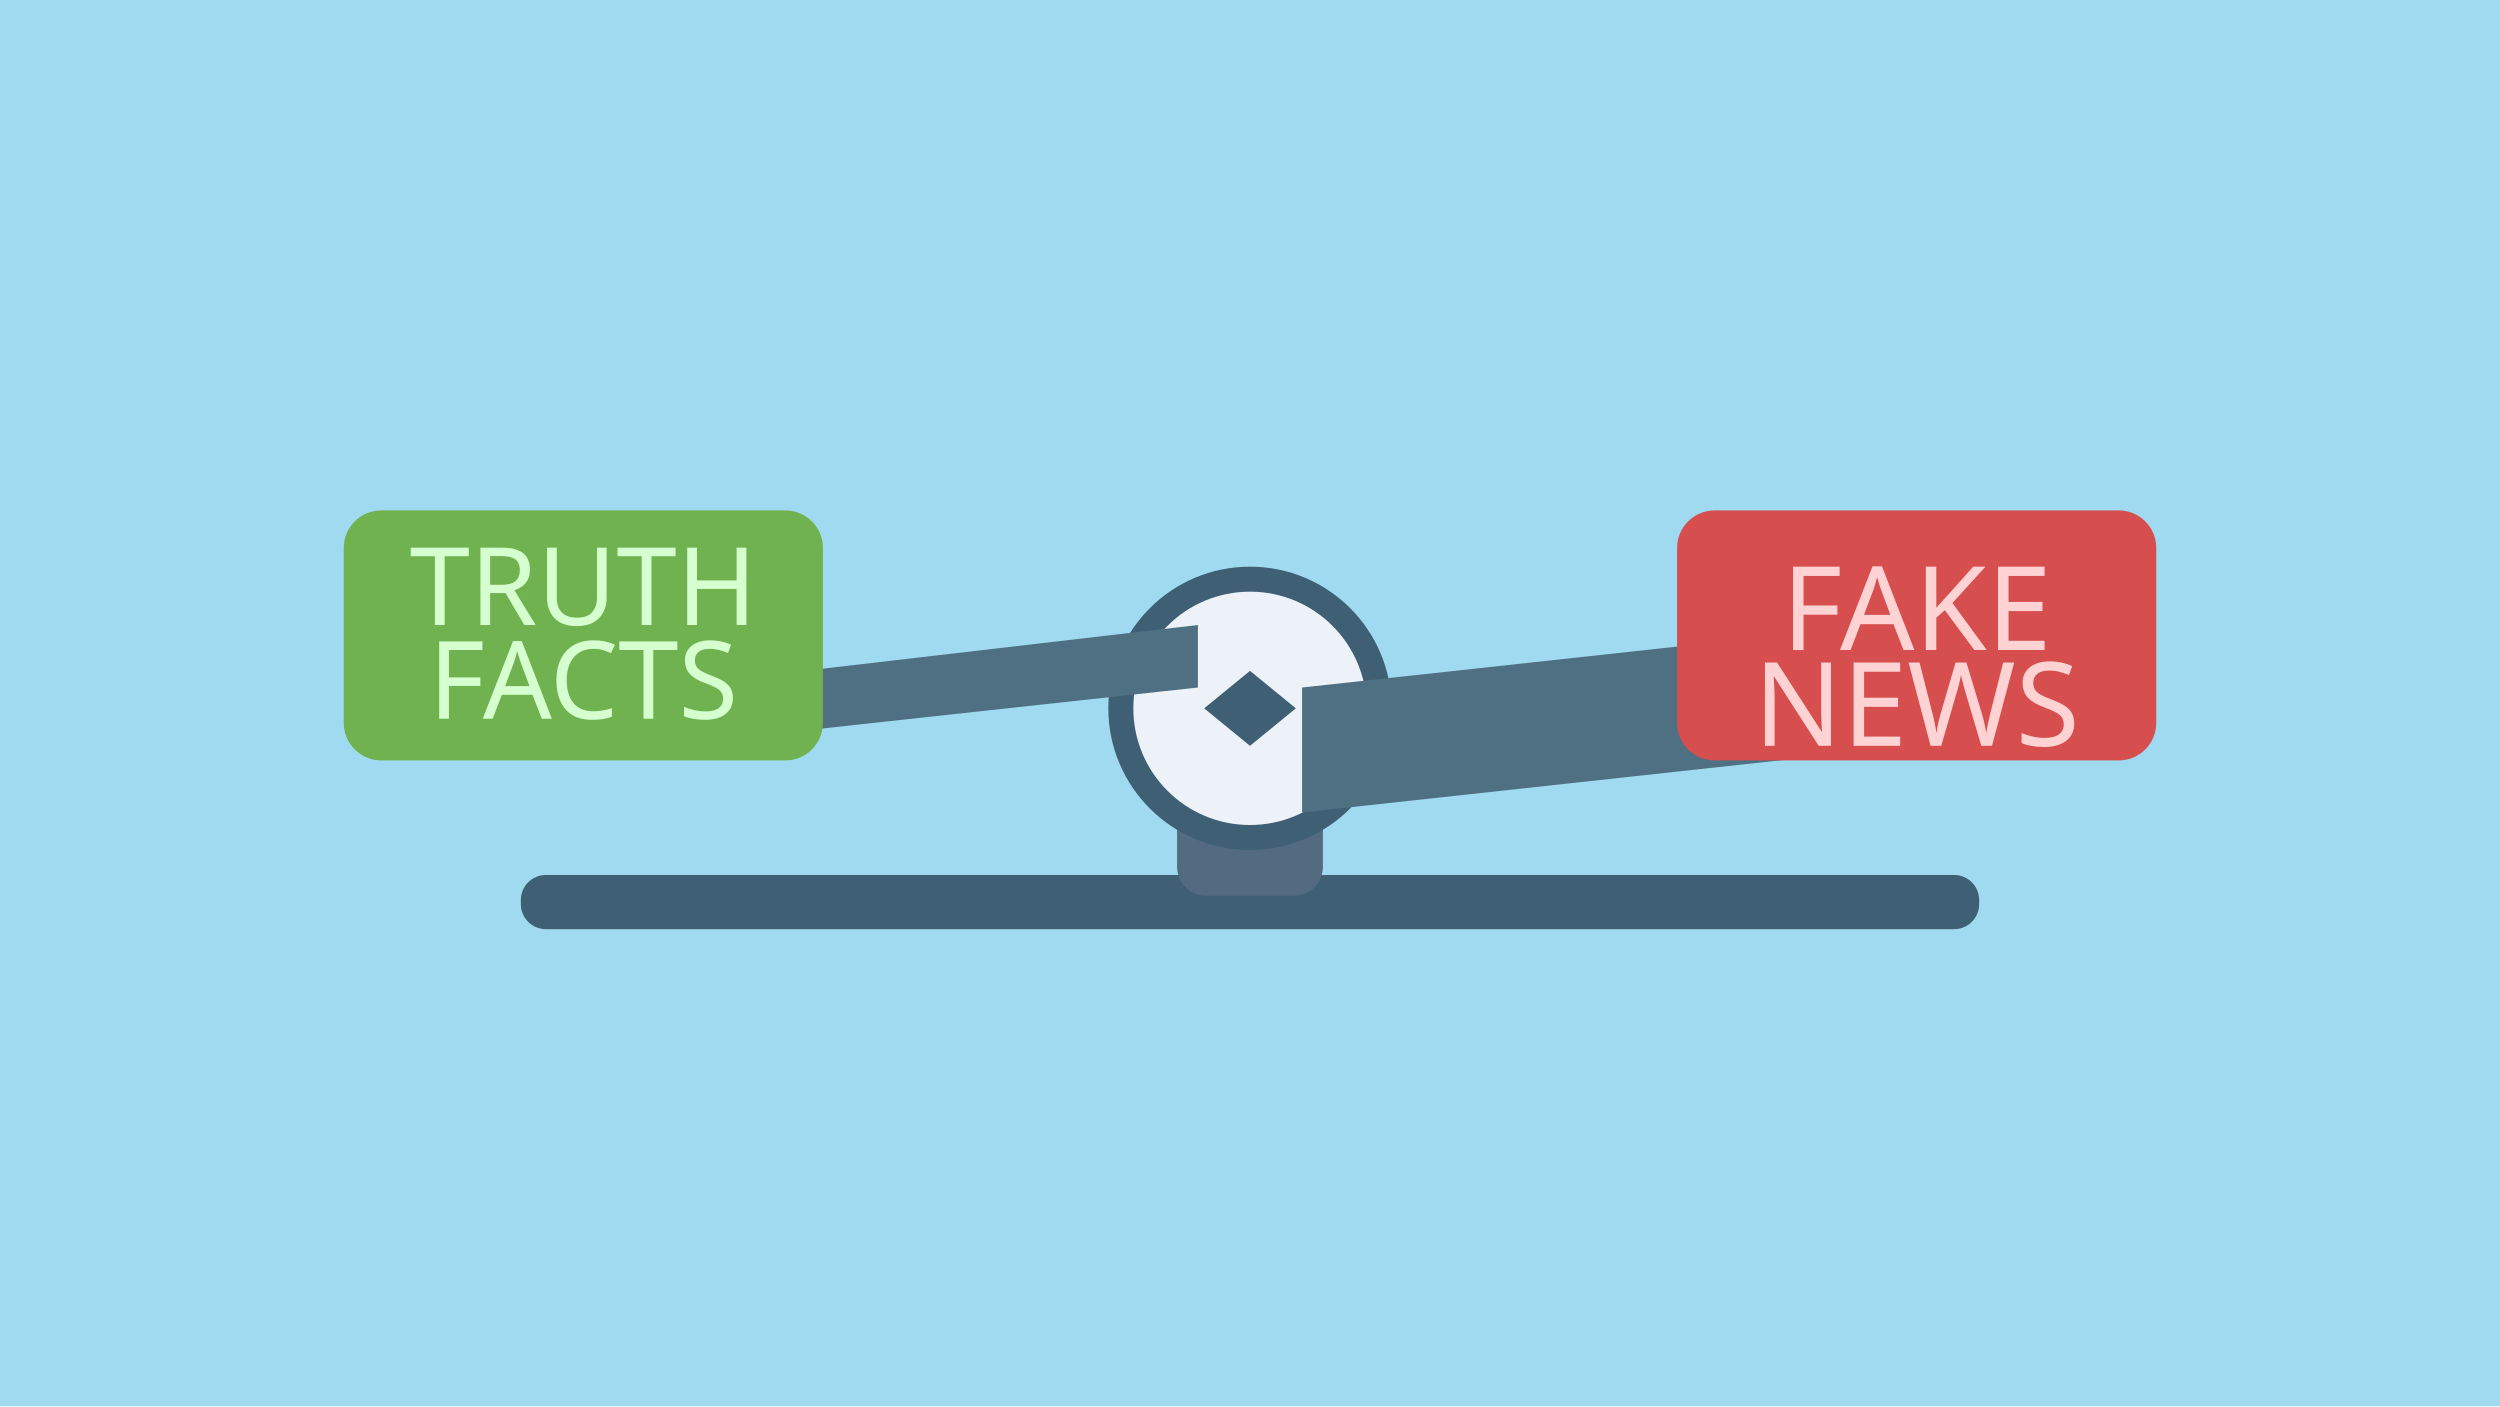
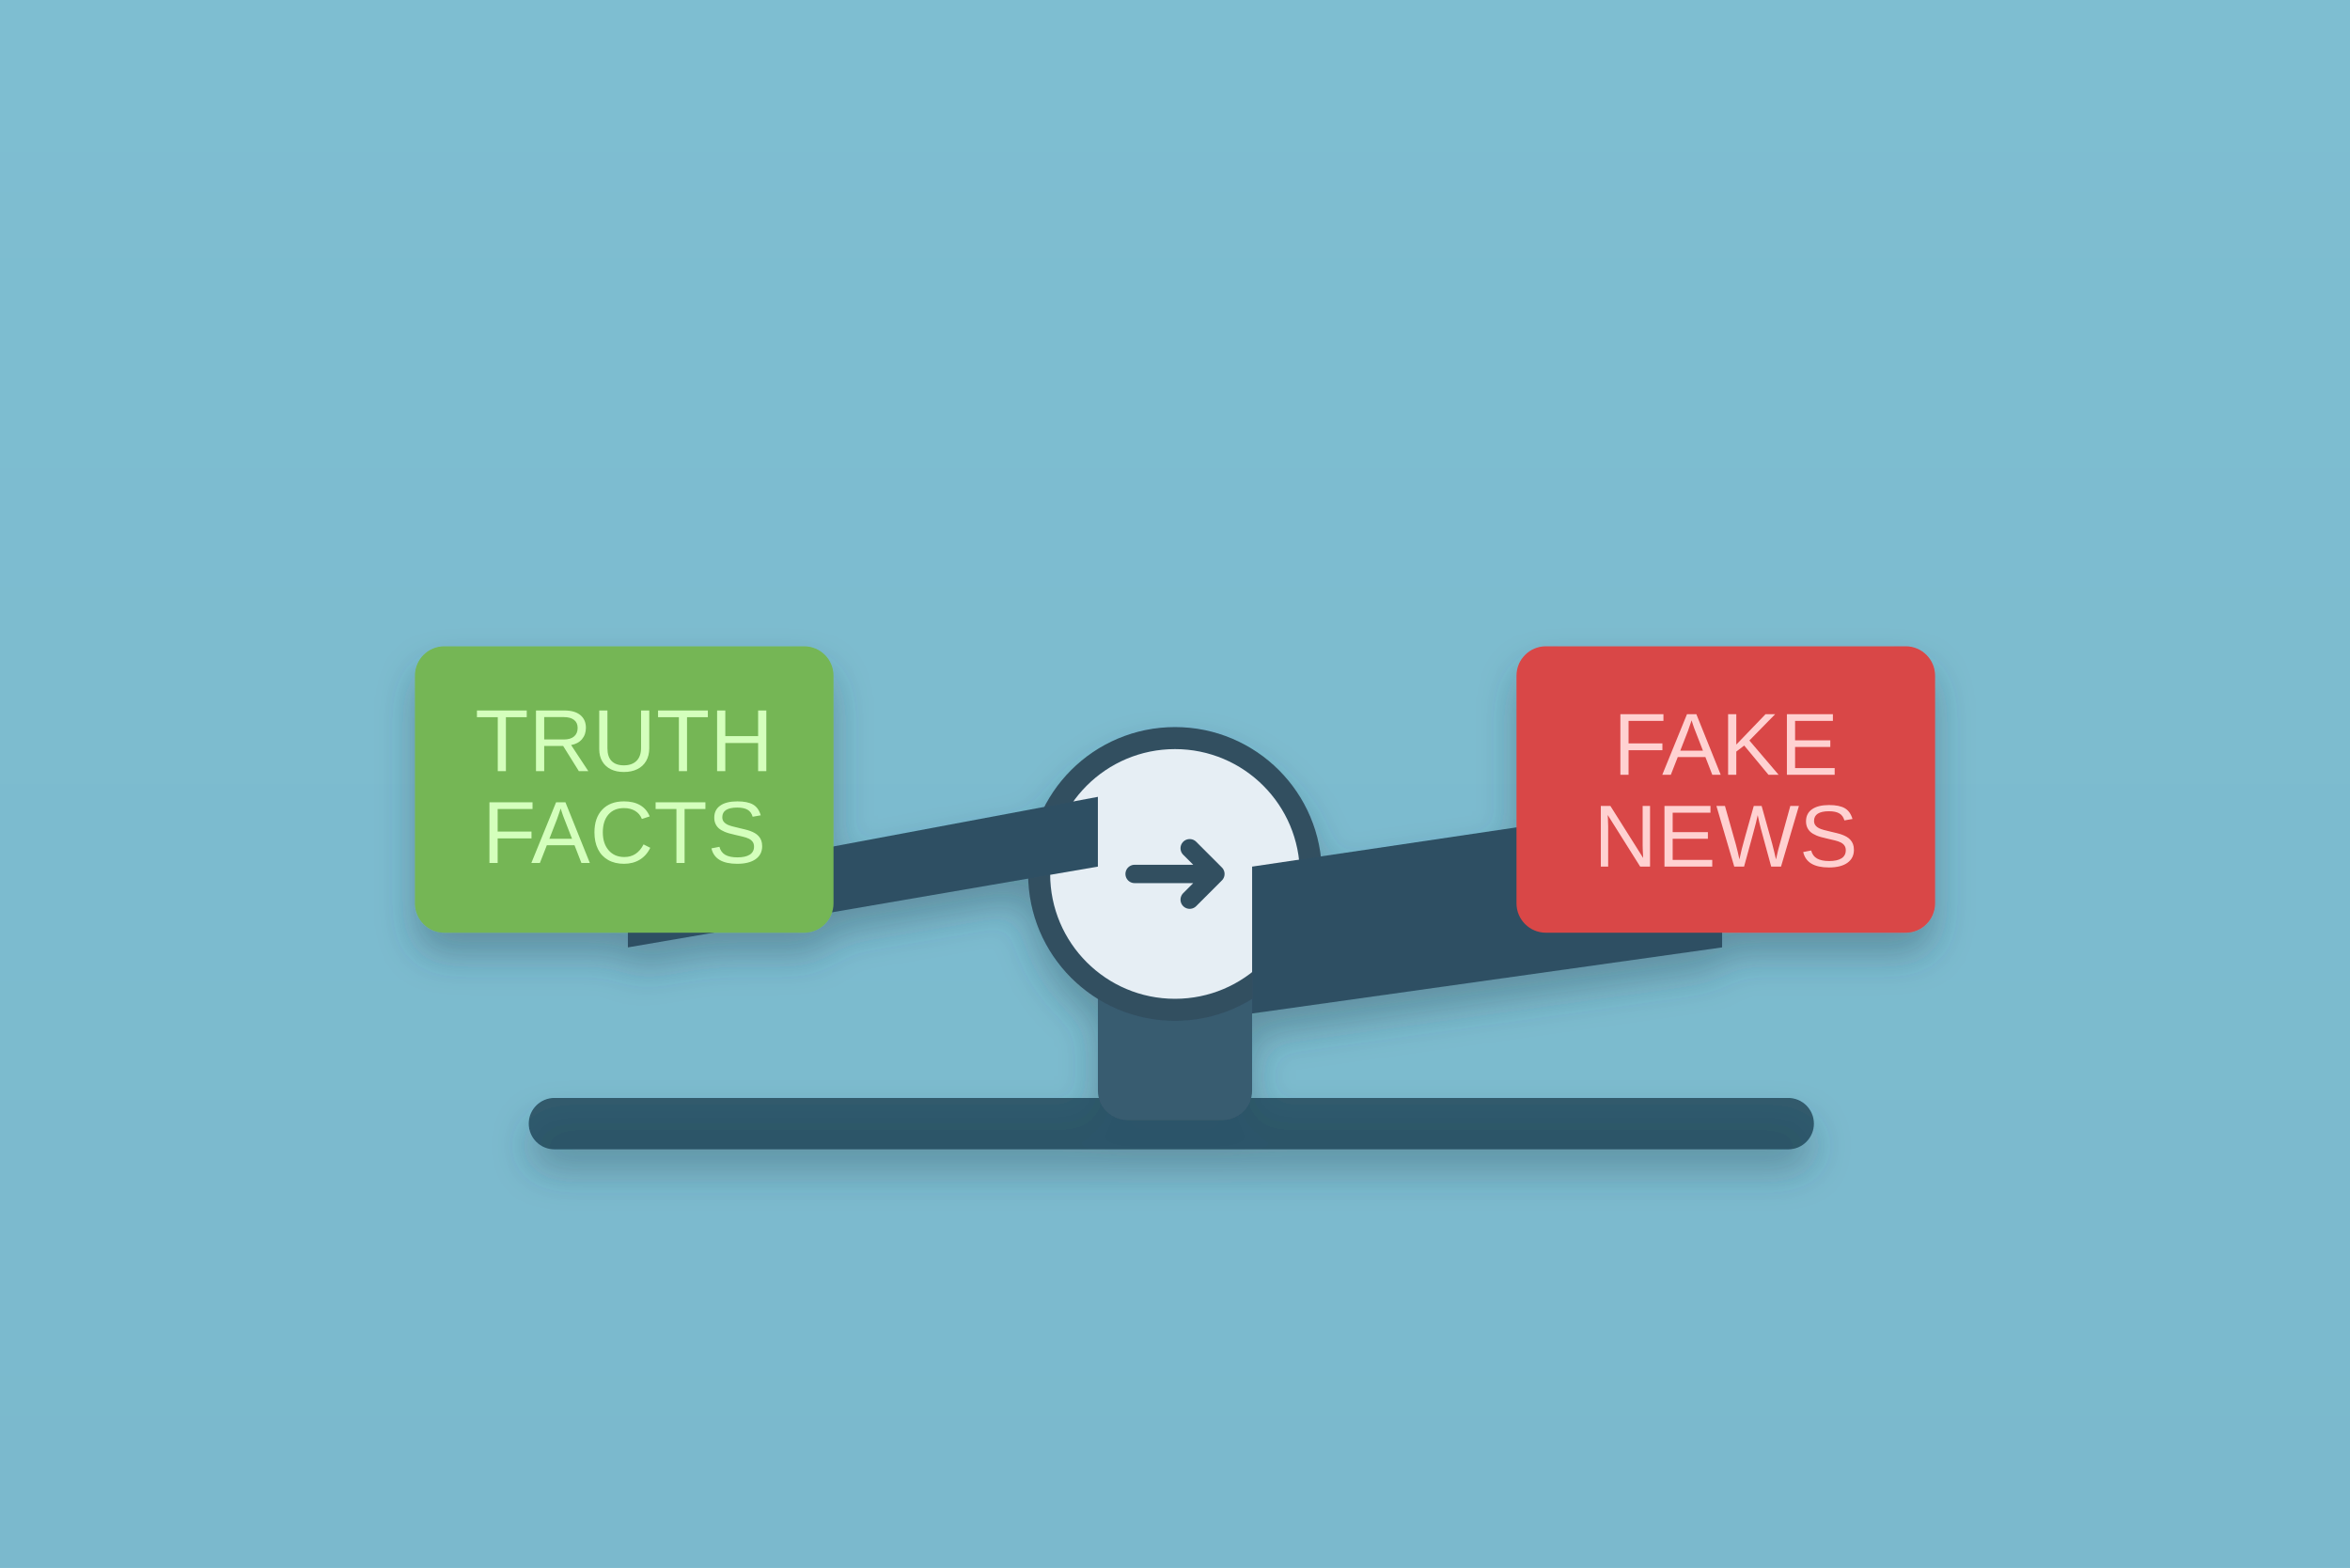
- <svg xmlns="http://www.w3.org/2000/svg" width="1200" height="675" viewBox="0 0 1200 675">
-   <rect width="1200" height="675" fill="#9fdaf0" />
-   <rect x="250" y="420" width="700" height="26" rx="12" fill="#3e5f74" />
-   <rect x="565" y="300" width="70" height="130" rx="14" fill="#536b80" />
-   <circle cx="600" cy="340" r="62" fill="#ecf2f7" stroke="#3e5f74" stroke-width="12" />
-   <polygon points="600,322 622,340 600,358 578,340" fill="#3e5f74" />
-   <polygon points="300,332 575,300 575,330 300,360" fill="#4f6f82" />
-   <polygon points="625,330 900,300 900,360 625,390" fill="#4f6f82" />
-   <rect x="165" y="245" width="230" height="120" rx="18" fill="#70b24f" />
-   <rect x="805" y="245" width="230" height="120" rx="18" fill="#d64e4e" />
-   <text x="280" y="300" text-anchor="middle" font-family="Arial Black, sans-serif" font-size="52" fill="#d6ffd0">TRUTH</text>
-   <text x="280" y="345" text-anchor="middle" font-family="Arial Black, sans-serif" font-size="52" fill="#d6ffd0">FACTS</text>
-   <text x="920" y="312" text-anchor="middle" font-family="Arial Black, sans-serif" font-size="56" fill="#ffd3d3">FAKE</text>
-   <text x="920" y="358" text-anchor="middle" font-family="Arial Black, sans-serif" font-size="56" fill="#ffd3d3">NEWS</text>
+ <svg xmlns="http://www.w3.org/2000/svg" width="640" height="427" viewBox="0 0 640 427">
+   <defs>
+     <linearGradient id="bg" x1="0" y1="0" x2="0" y2="1">
+       <stop offset="0" stop-color="#7ebed1" />
+       <stop offset="1" stop-color="#7bb9cd" />
+     </linearGradient>
+     <filter id="shadow" x="-20%" y="-20%" width="140%" height="160%">
+       <feDropShadow dx="0" dy="6" stdDeviation="5" flood-color="#27424f" flood-opacity="0.35" />
+     </filter>
+   </defs>
+   <rect width="640" height="427" fill="url(#bg)" />
+   <g transform="translate(0,18)" filter="url(#shadow)">
+     <rect x="144" y="281" width="350" height="14" rx="7" fill="#284f62" opacity="0.9" />
+     <rect x="299" y="184" width="42" height="103" rx="8" fill="#395b70" />
+     <circle cx="320" cy="220" r="37" fill="#e6eef4" stroke="#314f61" stroke-width="6" />
+     <path d="M309 220h22l-7-7m7 7-7 7" fill="none" stroke="#314f61" stroke-width="5" stroke-linecap="round" stroke-linejoin="round" />
+     <polygon points="171,223 299,199 299,218 171,240" fill="#2f4f63" />
+     <polygon points="341,218 469,199 469,240 341,258" fill="#2f4f63" />
+     <rect x="113" y="158" width="114" height="78" rx="8" fill="#74b655" />
+     <text x="170" y="192" text-anchor="middle" font-family="Arial Black, Arial, sans-serif" font-size="24" fill="#d4ffbc">TRUTH</text>
+     <text x="170" y="217" text-anchor="middle" font-family="Arial Black, Arial, sans-serif" font-size="24" fill="#d4ffbc">FACTS</text>
+     <rect x="413" y="158" width="114" height="78" rx="8" fill="#d94646" />
+     <text x="470" y="193" text-anchor="middle" font-family="Arial Black, Arial, sans-serif" font-size="24" fill="#ffd1d1">FAKE</text>
+     <text x="470" y="218" text-anchor="middle" font-family="Arial Black, Arial, sans-serif" font-size="24" fill="#ffd1d1">NEWS</text>
+   </g>
</svg>
